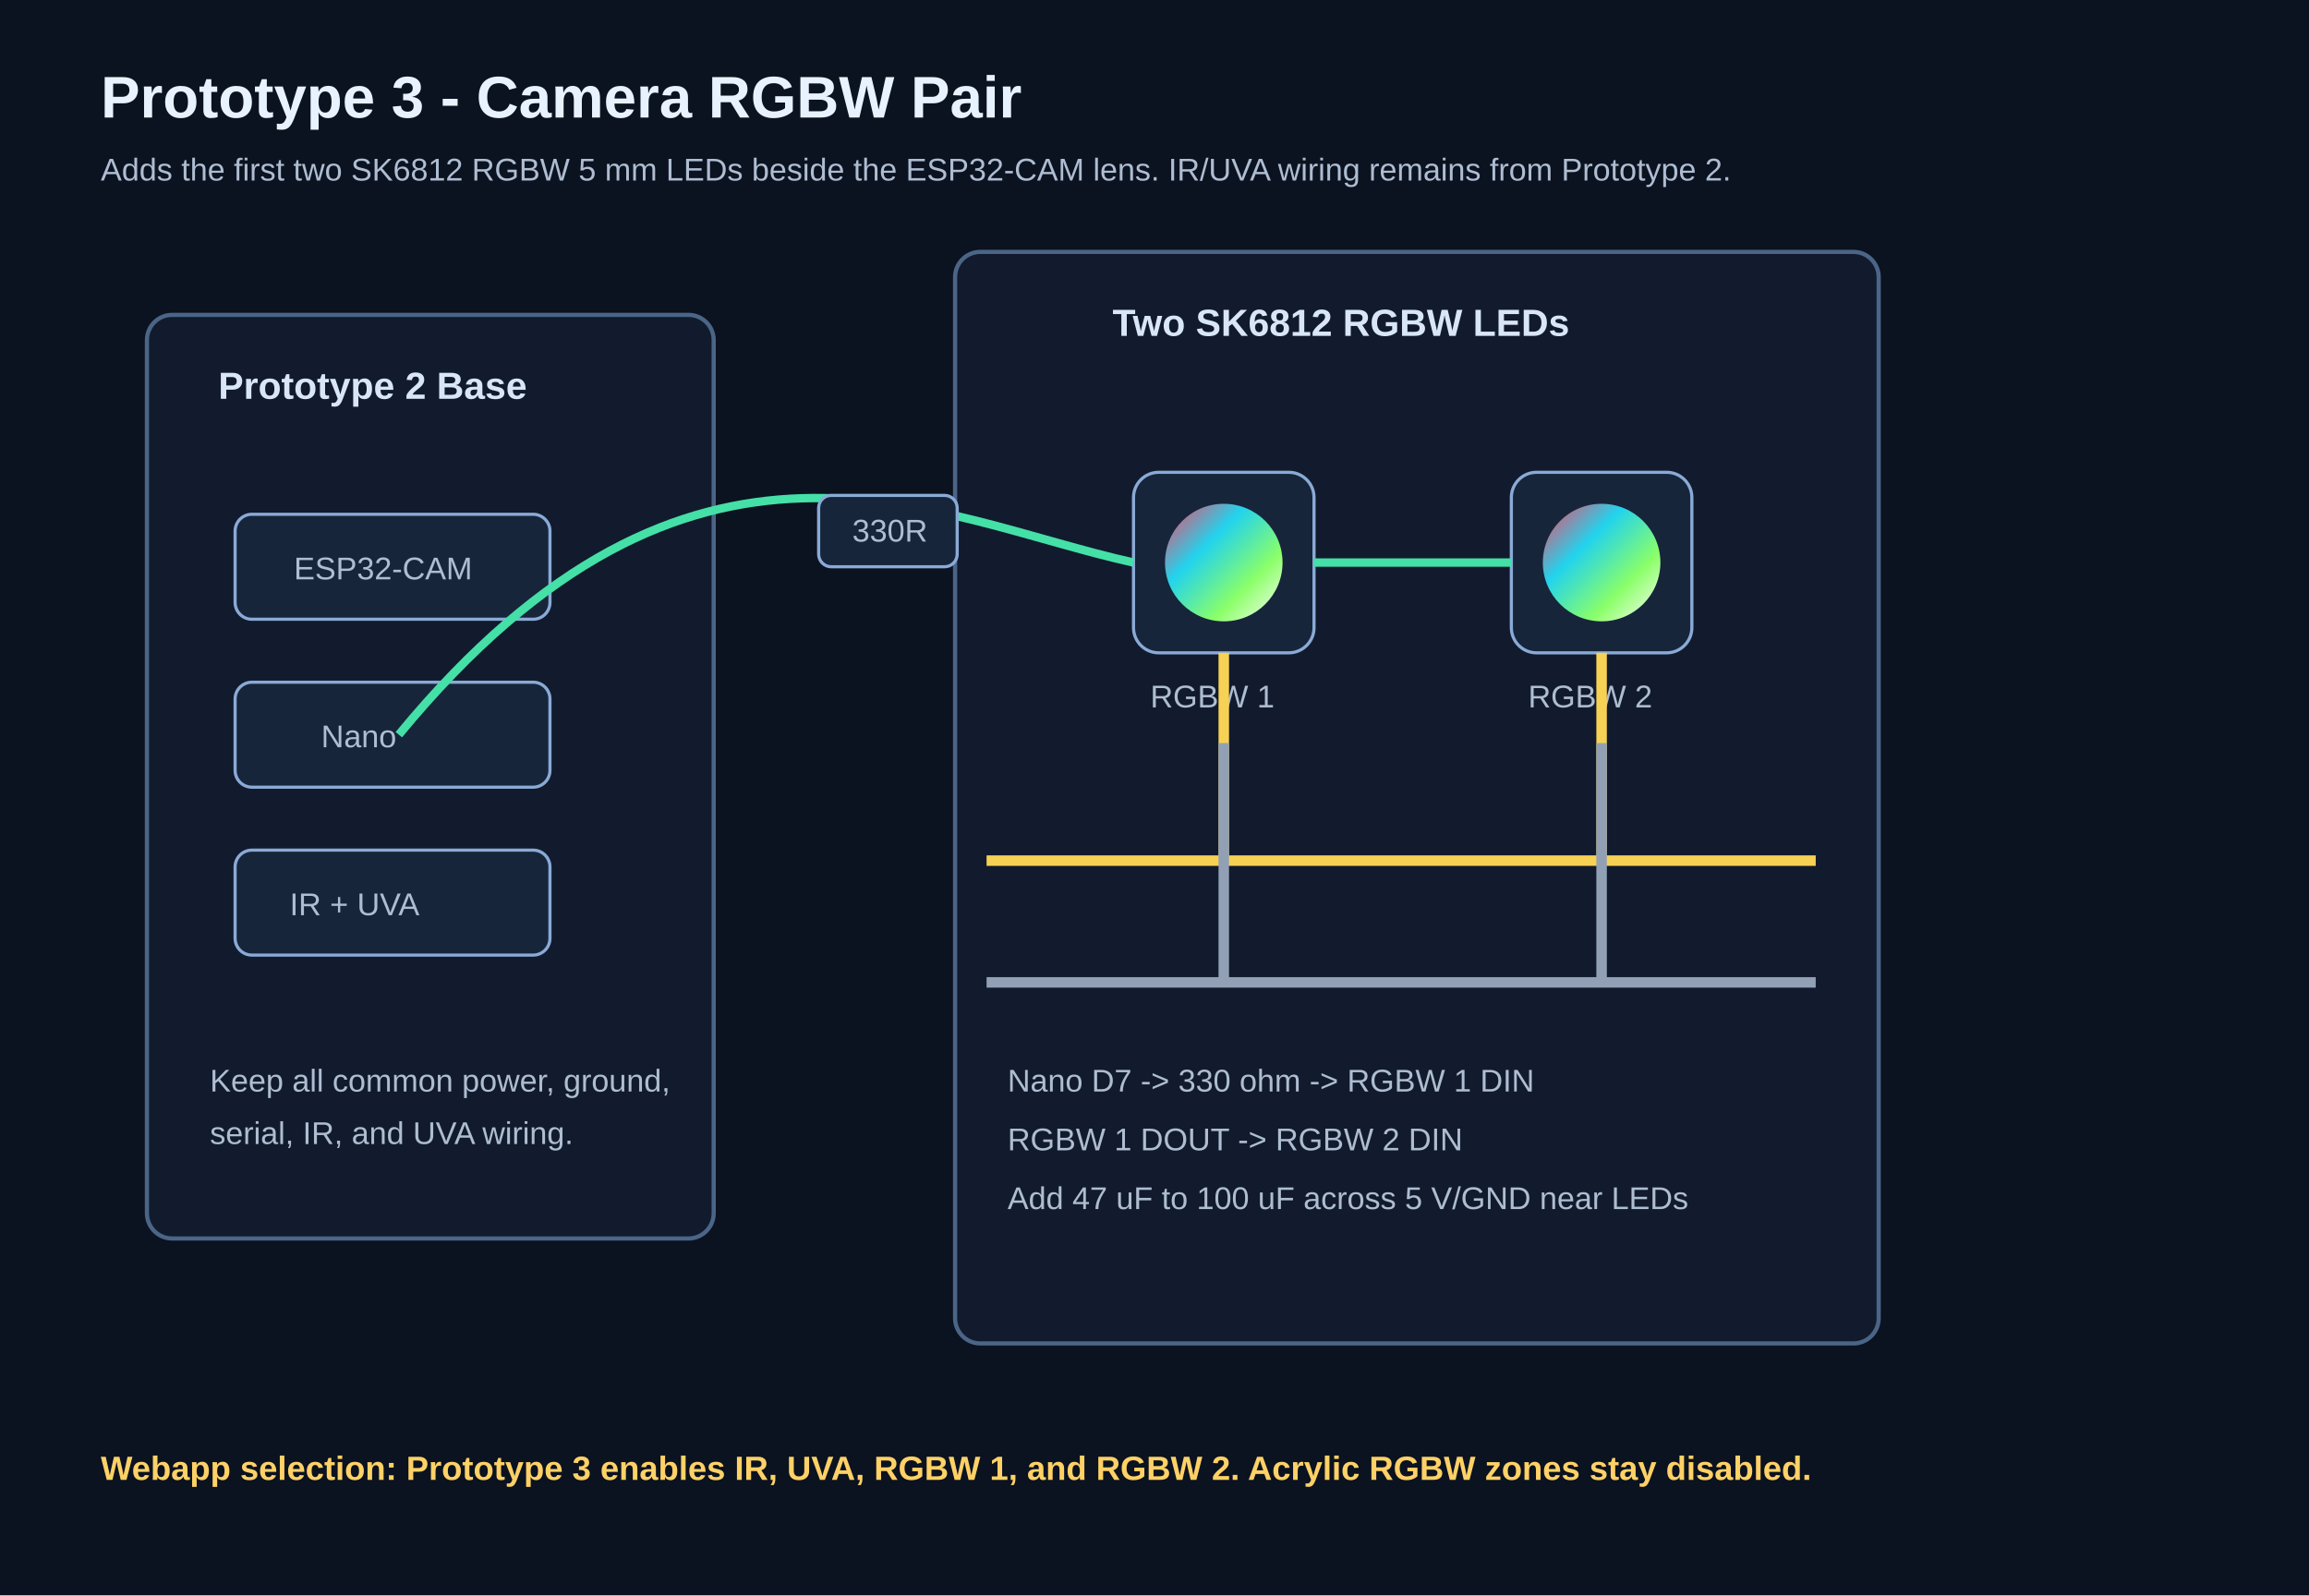
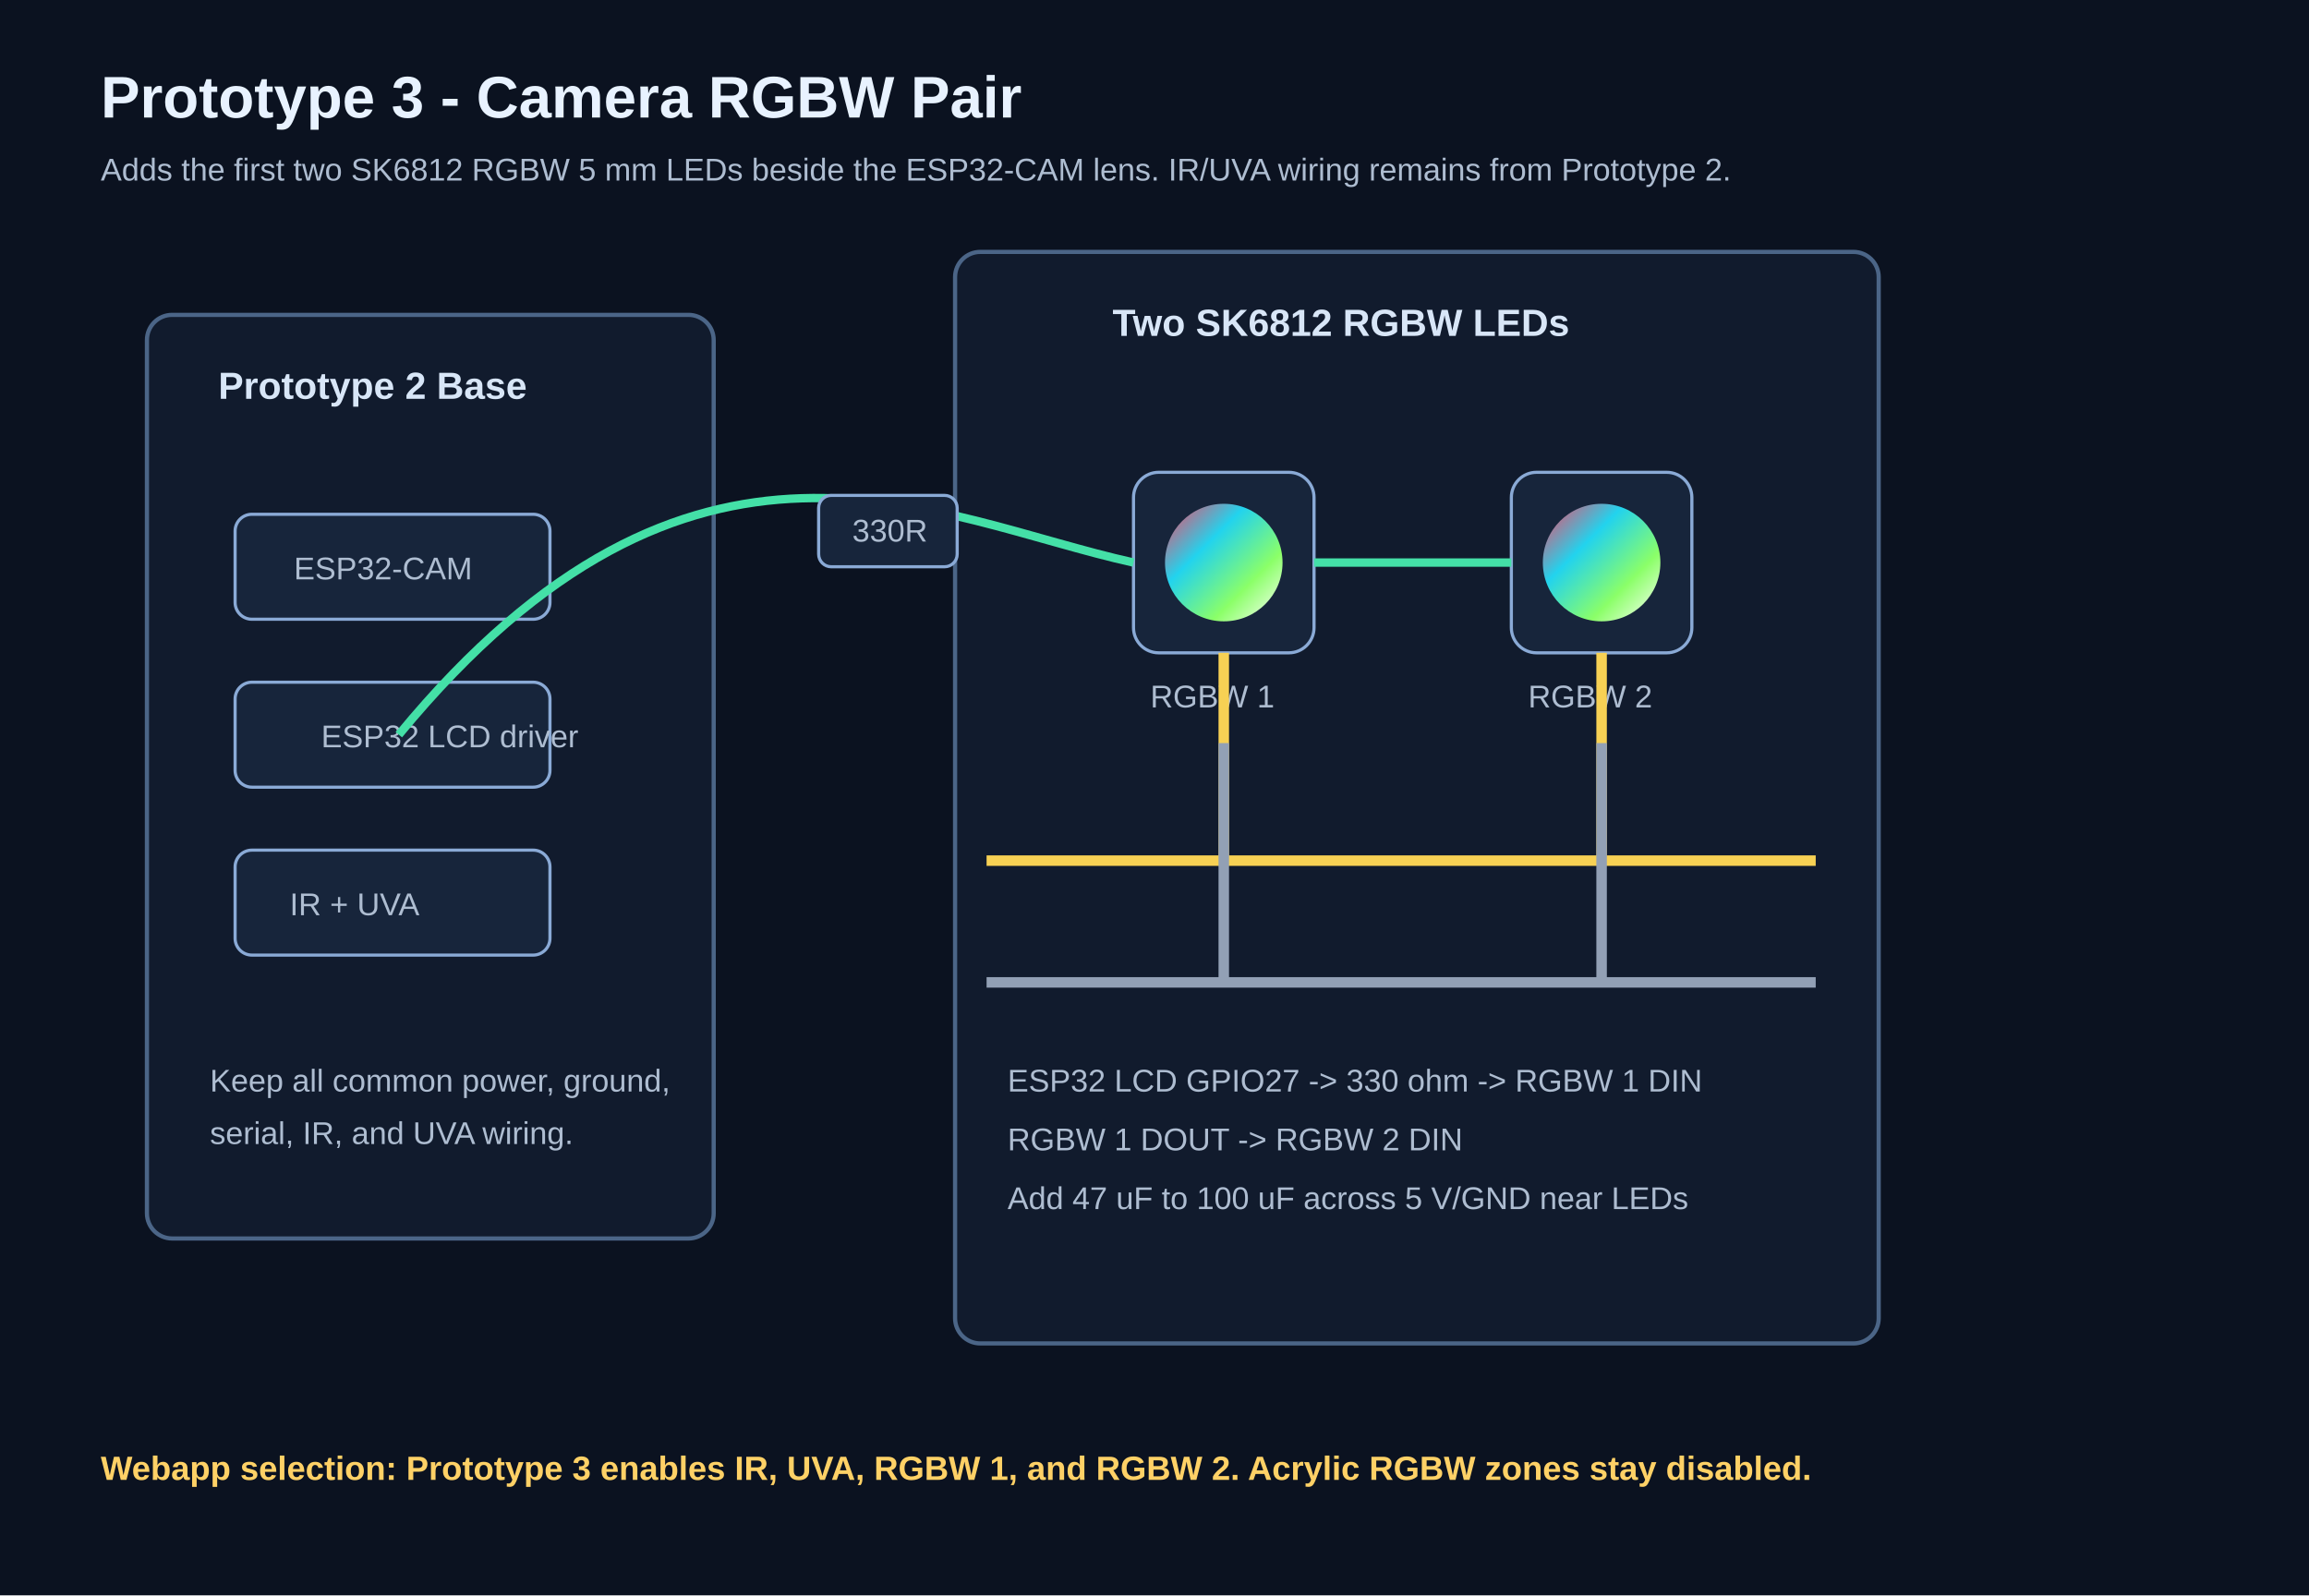
<svg xmlns="http://www.w3.org/2000/svg" width="1100" height="760" viewBox="0 0 1100 760">
  <defs>
    <style>
      .bg{fill:#0b1220}.panel{fill:#111b2d;stroke:#4b6587;stroke-width:2}.title{fill:#e8f2ff;font:700 28px Arial}
      .label{fill:#d8e6f7;font:600 18px Arial}.small{fill:#aebdd1;font:15px Arial}.pin{fill:#17253b;stroke:#7aa2d6;stroke-width:1.5}
      .wire5{stroke:#f7d154;stroke-width:5;fill:none}.wireg{stroke:#92a0b5;stroke-width:5;fill:none}.data{stroke:#44e0a7;stroke-width:4;fill:none}
      .part{fill:#17253b;stroke:#8aaad6;stroke-width:1.5}.rgb{fill:url(#rgb)}.warn{fill:#ffd166;font:600 16px Arial}
    </style>
    <linearGradient id="rgb" x1="0" y1="0" x2="1" y2="1">
      <stop offset="0" stop-color="#ff405f" />
      <stop offset=".35" stop-color="#22d3ee" />
      <stop offset=".7" stop-color="#8bff68" />
      <stop offset="1" stop-color="#ffffff" />
    </linearGradient>
  </defs>
  <rect class="bg" width="1100" height="760" />
  <text class="title" x="48" y="56">Prototype 3 - Camera RGBW Pair</text>
  <text class="small" x="48" y="86">Adds the first two SK6812 RGBW 5 mm LEDs beside the ESP32-CAM lens. IR/UVA wiring remains from Prototype 2.</text>
  <rect class="panel" x="70" y="150" width="270" height="440" rx="12" />
  <text class="label" x="104" y="190">Prototype 2 Base</text>
  <rect class="part" x="112" y="245" width="150" height="50" rx="8" />
  <text class="small" x="140" y="276">ESP32-CAM</text>
  <rect class="part" x="112" y="325" width="150" height="50" rx="8" />
-   <text class="small" x="153" y="356">Nano</text>
+   <text class="small" x="153" y="356">ESP32 LCD driver</text>
  <rect class="part" x="112" y="405" width="150" height="50" rx="8" />
  <text class="small" x="138" y="436">IR + UVA</text>
  <text class="small" x="100" y="520">Keep all common power, ground,</text>
  <text class="small" x="100" y="545">serial, IR, and UVA wiring.</text>
  <rect class="panel" x="455" y="120" width="440" height="520" rx="12" />
  <text class="label" x="530" y="160">Two SK6812 RGBW LEDs</text>
  <rect class="part" x="540" y="225" width="86" height="86" rx="12" />
  <circle class="rgb" cx="583" cy="268" r="28" />
  <text class="small" x="548" y="337">RGBW 1</text>
  <rect class="part" x="720" y="225" width="86" height="86" rx="12" />
  <circle class="rgb" cx="763" cy="268" r="28" />
  <text class="small" x="728" y="337">RGBW 2</text>
  <path class="wire5" d="M470 410 H865" />
  <path class="wireg" d="M470 468 H865" />
  <path class="wire5" d="M583 311 V410" />
  <path class="wire5" d="M763 311 V410" />
  <path class="wireg" d="M583 354 V468" />
  <path class="wireg" d="M763 354 V468" />
  <path class="data" d="M190 350 C330 180 445 247 540 268" />
  <rect class="part" x="390" y="236" width="66" height="34" rx="6" />
  <text class="small" x="406" y="258">330R</text>
  <path class="data" d="M626 268 H720" />
-   <text class="small" x="480" y="520">Nano D7 -&gt; 330 ohm -&gt; RGBW 1 DIN</text>
+   <text class="small" x="480" y="520">ESP32 LCD GPIO27 -&gt; 330 ohm -&gt; RGBW 1 DIN</text>
  <text class="small" x="480" y="548">RGBW 1 DOUT -&gt; RGBW 2 DIN</text>
  <text class="small" x="480" y="576">Add 47 uF to 100 uF across 5 V/GND near LEDs</text>
  <text class="warn" x="48" y="705">Webapp selection: Prototype 3 enables IR, UVA, RGBW 1, and RGBW 2. Acrylic RGBW zones stay disabled.</text>
</svg>
